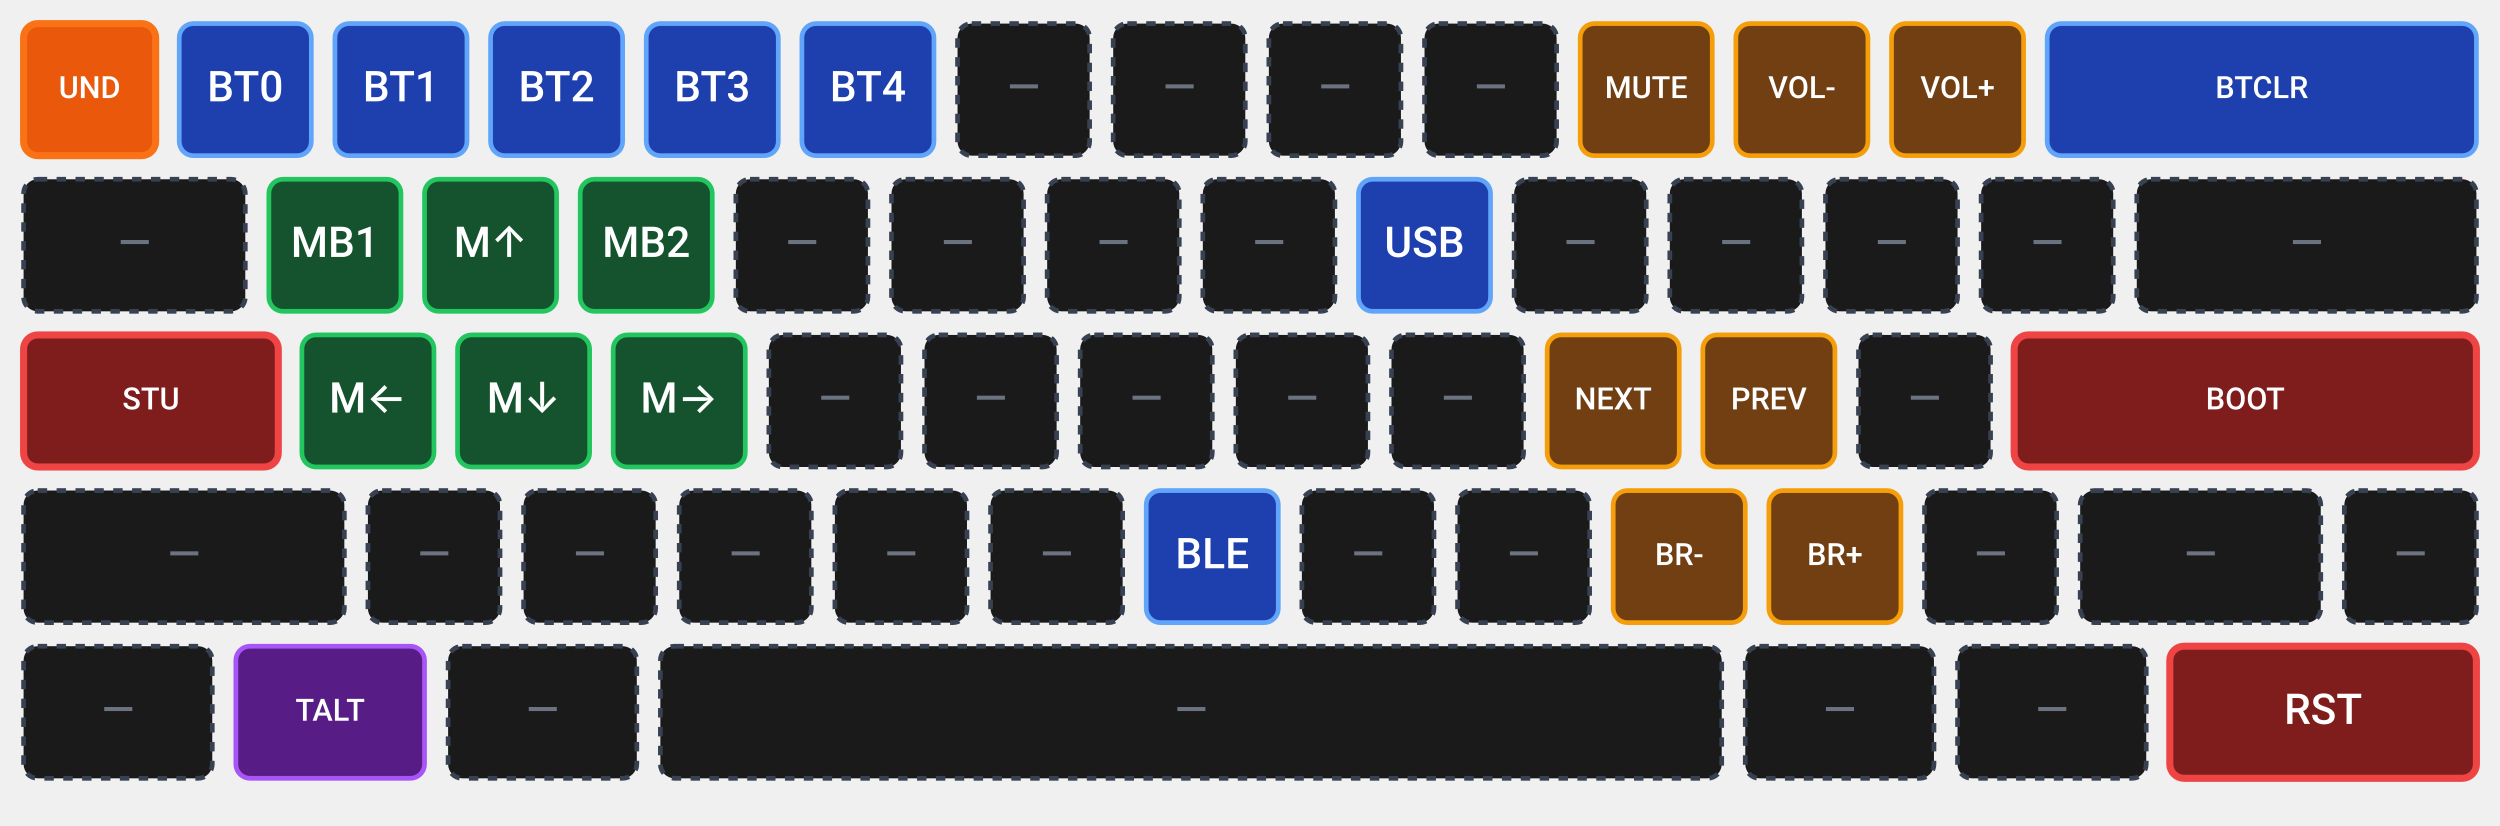
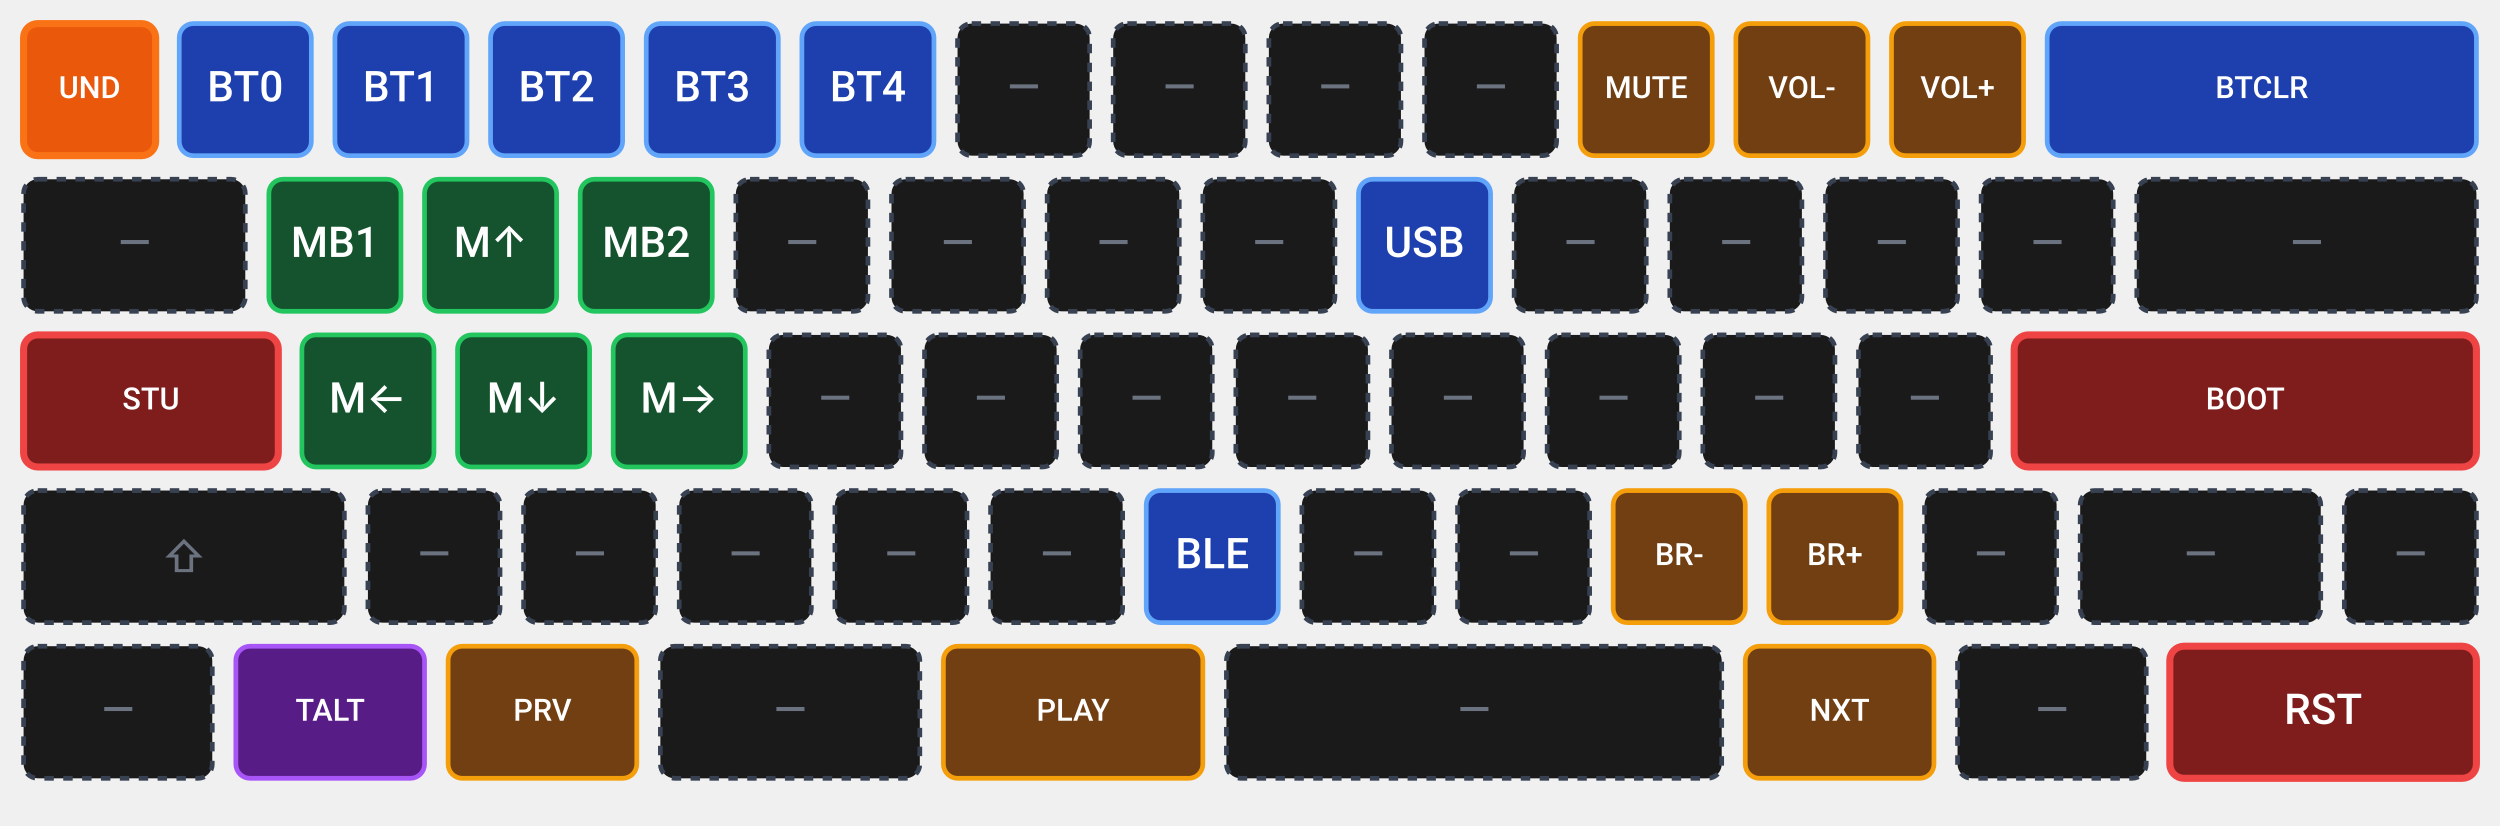
<svg xmlns="http://www.w3.org/2000/svg" viewBox="0 0 530 175" width="530" height="175">
  <defs>
    <style>
      .key-bluetooth { fill: #1e40af; stroke: #60a5fa; stroke-width: 1; rx: 3; }
      .key-mouse { fill: #14532d; stroke: #22c55e; stroke-width: 1; rx: 3; }
      .key-media { fill: #713f12; stroke: #f59e0b; stroke-width: 1; rx: 3; }
      .key-system { fill: #7f1d1d; stroke: #ef4444; stroke-width: 1.5; rx: 3; }
      .key-layer { fill: #ea580c; stroke: #f97316; stroke-width: 1.5; rx: 3; }
      .key-toggle { fill: #581c87; stroke: #a855f7; stroke-width: 1; rx: 3; }
      .key-trans { fill: #1a1a1a; stroke: #374151; stroke-width: 1; stroke-dasharray: 2,2; rx: 3; }
      .key-text { font-family: -apple-system, BlinkMacSystemFont, 'Segoe UI', Roboto, sans-serif; font-size: 9px; font-weight: 500; fill: #ffffff; text-anchor: middle; dominant-baseline: middle; }
      .key-text-small { font-family: -apple-system, BlinkMacSystemFont, 'Segoe UI', Roboto, sans-serif; font-size: 6.5px; font-weight: 500; fill: #ffffff; text-anchor: middle; dominant-baseline: middle; }
      .key-text-trans { fill: #6b7280; }
    </style>
  </defs>
  <rect class="key-layer" x="5" y="5" width="28" height="28" />
  <text class="key-text-small" x="19" y="19">UND</text>
  <rect class="key-bluetooth" x="38" y="5" width="28" height="28" />
  <text class="key-text" x="52" y="19">BT0</text>
  <rect class="key-bluetooth" x="71" y="5" width="28" height="28" />
  <text class="key-text" x="85" y="19">BT1</text>
  <rect class="key-bluetooth" x="104" y="5" width="28" height="28" />
  <text class="key-text" x="118" y="19">BT2</text>
  <rect class="key-bluetooth" x="137" y="5" width="28" height="28" />
  <text class="key-text" x="151" y="19">BT3</text>
  <rect class="key-bluetooth" x="170" y="5" width="28" height="28" />
  <text class="key-text" x="184" y="19">BT4</text>
  <rect class="key-trans" x="203" y="5" width="28" height="28" />
  <text class="key-text key-text-trans" x="217" y="19">—</text>
  <rect class="key-trans" x="236" y="5" width="28" height="28" />
  <text class="key-text key-text-trans" x="250" y="19">—</text>
  <rect class="key-trans" x="269" y="5" width="28" height="28" />
  <text class="key-text key-text-trans" x="283" y="19">—</text>
  <rect class="key-trans" x="302" y="5" width="28" height="28" />
  <text class="key-text key-text-trans" x="316" y="19">—</text>
  <rect class="key-media" x="335" y="5" width="28" height="28" />
  <text class="key-text-small" x="349" y="19">MUTE</text>
  <rect class="key-media" x="368" y="5" width="28" height="28" />
  <text class="key-text-small" x="382" y="19">VOL-</text>
  <rect class="key-media" x="401" y="5" width="28" height="28" />
  <text class="key-text-small" x="415" y="19">VOL+</text>
  <rect class="key-bluetooth" x="434" y="5" width="91" height="28" />
  <text class="key-text-small" x="479.5" y="19">BTCLR</text>
  <rect class="key-trans" x="5" y="38" width="47" height="28" />
  <text class="key-text key-text-trans" x="28.5" y="52">—</text>
  <rect class="key-mouse" x="57" y="38" width="28" height="28" />
  <text class="key-text" x="71" y="52">MB1</text>
  <rect class="key-mouse" x="90" y="38" width="28" height="28" />
  <text class="key-text" x="104" y="52">M↑</text>
  <rect class="key-mouse" x="123" y="38" width="28" height="28" />
  <text class="key-text" x="137" y="52">MB2</text>
  <rect class="key-trans" x="156" y="38" width="28" height="28" />
  <text class="key-text key-text-trans" x="170" y="52">—</text>
  <rect class="key-trans" x="189" y="38" width="28" height="28" />
  <text class="key-text key-text-trans" x="203" y="52">—</text>
  <rect class="key-trans" x="222" y="38" width="28" height="28" />
  <text class="key-text key-text-trans" x="236" y="52">—</text>
  <rect class="key-trans" x="255" y="38" width="28" height="28" />
  <text class="key-text key-text-trans" x="269" y="52">—</text>
  <rect class="key-bluetooth" x="288" y="38" width="28" height="28" />
  <text class="key-text" x="302" y="52">USB</text>
  <rect class="key-trans" x="321" y="38" width="28" height="28" />
  <text class="key-text key-text-trans" x="335" y="52">—</text>
  <rect class="key-trans" x="354" y="38" width="28" height="28" />
  <text class="key-text key-text-trans" x="368" y="52">—</text>
  <rect class="key-trans" x="387" y="38" width="28" height="28" />
  <text class="key-text key-text-trans" x="401" y="52">—</text>
  <rect class="key-trans" x="420" y="38" width="28" height="28" />
  <text class="key-text key-text-trans" x="434" y="52">—</text>
  <rect class="key-trans" x="453" y="38" width="72" height="28" />
  <text class="key-text key-text-trans" x="489" y="52">—</text>
  <rect class="key-system" x="5" y="71" width="54" height="28" />
  <text class="key-text-small" x="32" y="85">STU</text>
  <rect class="key-mouse" x="64" y="71" width="28" height="28" />
  <text class="key-text" x="78" y="85">M←</text>
  <rect class="key-mouse" x="97" y="71" width="28" height="28" />
  <text class="key-text" x="111" y="85">M↓</text>
  <rect class="key-mouse" x="130" y="71" width="28" height="28" />
  <text class="key-text" x="144" y="85">M→</text>
  <rect class="key-trans" x="163" y="71" width="28" height="28" />
  <text class="key-text key-text-trans" x="177" y="85">—</text>
  <rect class="key-trans" x="196" y="71" width="28" height="28" />
  <text class="key-text key-text-trans" x="210" y="85">—</text>
  <rect class="key-trans" x="229" y="71" width="28" height="28" />
  <text class="key-text key-text-trans" x="243" y="85">—</text>
  <rect class="key-trans" x="262" y="71" width="28" height="28" />
  <text class="key-text key-text-trans" x="276" y="85">—</text>
  <rect class="key-trans" x="295" y="71" width="28" height="28" />
  <text class="key-text key-text-trans" x="309" y="85">—</text>
-   <rect class="key-media" x="328" y="71" width="28" height="28" />
-   <text class="key-text-small" x="342" y="85">NEXT</text>
-   <rect class="key-media" x="361" y="71" width="28" height="28" />
-   <text class="key-text-small" x="375" y="85">PREV</text>
+   <rect class="key-trans" x="328" y="71" width="28" height="28" />
+   <text class="key-text key-text-trans" x="342" y="85">—</text>
+   <rect class="key-trans" x="361" y="71" width="28" height="28" />
+   <text class="key-text key-text-trans" x="375" y="85">—</text>
  <rect class="key-trans" x="394" y="71" width="28" height="28" />
  <text class="key-text key-text-trans" x="408" y="85">—</text>
  <rect class="key-system" x="427" y="71" width="98" height="28" />
  <text class="key-text-small" x="476" y="85">BOOT</text>
  <rect class="key-trans" x="5" y="104" width="68" height="28" />
-   <text class="key-text key-text-trans" x="39" y="118">—</text>
+   <text class="key-text key-text-trans" x="39" y="118">⇧</text>
  <rect class="key-trans" x="78" y="104" width="28" height="28" />
  <text class="key-text key-text-trans" x="92" y="118">—</text>
  <rect class="key-trans" x="111" y="104" width="28" height="28" />
  <text class="key-text key-text-trans" x="125" y="118">—</text>
  <rect class="key-trans" x="144" y="104" width="28" height="28" />
  <text class="key-text key-text-trans" x="158" y="118">—</text>
  <rect class="key-trans" x="177" y="104" width="28" height="28" />
  <text class="key-text key-text-trans" x="191" y="118">—</text>
  <rect class="key-trans" x="210" y="104" width="28" height="28" />
  <text class="key-text key-text-trans" x="224" y="118">—</text>
  <rect class="key-bluetooth" x="243" y="104" width="28" height="28" />
  <text class="key-text" x="257" y="118">BLE</text>
  <rect class="key-trans" x="276" y="104" width="28" height="28" />
  <text class="key-text key-text-trans" x="290" y="118">—</text>
  <rect class="key-trans" x="309" y="104" width="28" height="28" />
  <text class="key-text key-text-trans" x="323" y="118">—</text>
  <rect class="key-media" x="342" y="104" width="28" height="28" />
  <text class="key-text-small" x="356" y="118">BR-</text>
  <rect class="key-media" x="375" y="104" width="28" height="28" />
  <text class="key-text-small" x="389" y="118">BR+</text>
  <rect class="key-trans" x="408" y="104" width="28" height="28" />
  <text class="key-text key-text-trans" x="422" y="118">—</text>
  <rect class="key-trans" x="441" y="104" width="51" height="28" />
  <text class="key-text key-text-trans" x="466.5" y="118">—</text>
  <rect class="key-trans" x="497" y="104" width="28" height="28" />
  <text class="key-text key-text-trans" x="511" y="118">—</text>
  <rect class="key-trans" x="5" y="137" width="40" height="28" />
  <text class="key-text key-text-trans" x="25" y="151">—</text>
  <rect class="key-toggle" x="50" y="137" width="40" height="28" />
  <text class="key-text-small" x="70" y="151">TALT</text>
-   <rect class="key-trans" x="95" y="137" width="40" height="28" />
-   <text class="key-text key-text-trans" x="115" y="151">—</text>
-   <rect class="key-trans" x="140" y="137" width="225" height="28" />
-   <text class="key-text key-text-trans" x="252.5" y="151">—</text>
-   <rect class="key-trans" x="370" y="137" width="40" height="28" />
-   <text class="key-text key-text-trans" x="390" y="151">—</text>
+   <rect class="key-media" x="95" y="137" width="40" height="28" />
+   <text class="key-text-small" x="115" y="151">PRV</text>
+   <rect class="key-trans" x="140" y="137" width="55" height="28" />
+   <text class="key-text key-text-trans" x="167.5" y="151">—</text>
+   <rect class="key-media" x="200" y="137" width="55" height="28" />
+   <text class="key-text-small" x="227.5" y="151">PLAY</text>
+   <rect class="key-trans" x="260" y="137" width="105" height="28" />
+   <text class="key-text key-text-trans" x="312.5" y="151">—</text>
+   <rect class="key-media" x="370" y="137" width="40" height="28" />
+   <text class="key-text-small" x="390" y="151">NXT</text>
  <rect class="key-trans" x="415" y="137" width="40" height="28" />
  <text class="key-text key-text-trans" x="435" y="151">—</text>
  <rect class="key-system" x="460" y="137" width="65" height="28" />
  <text class="key-text" x="492.5" y="151">RST</text>
</svg>
